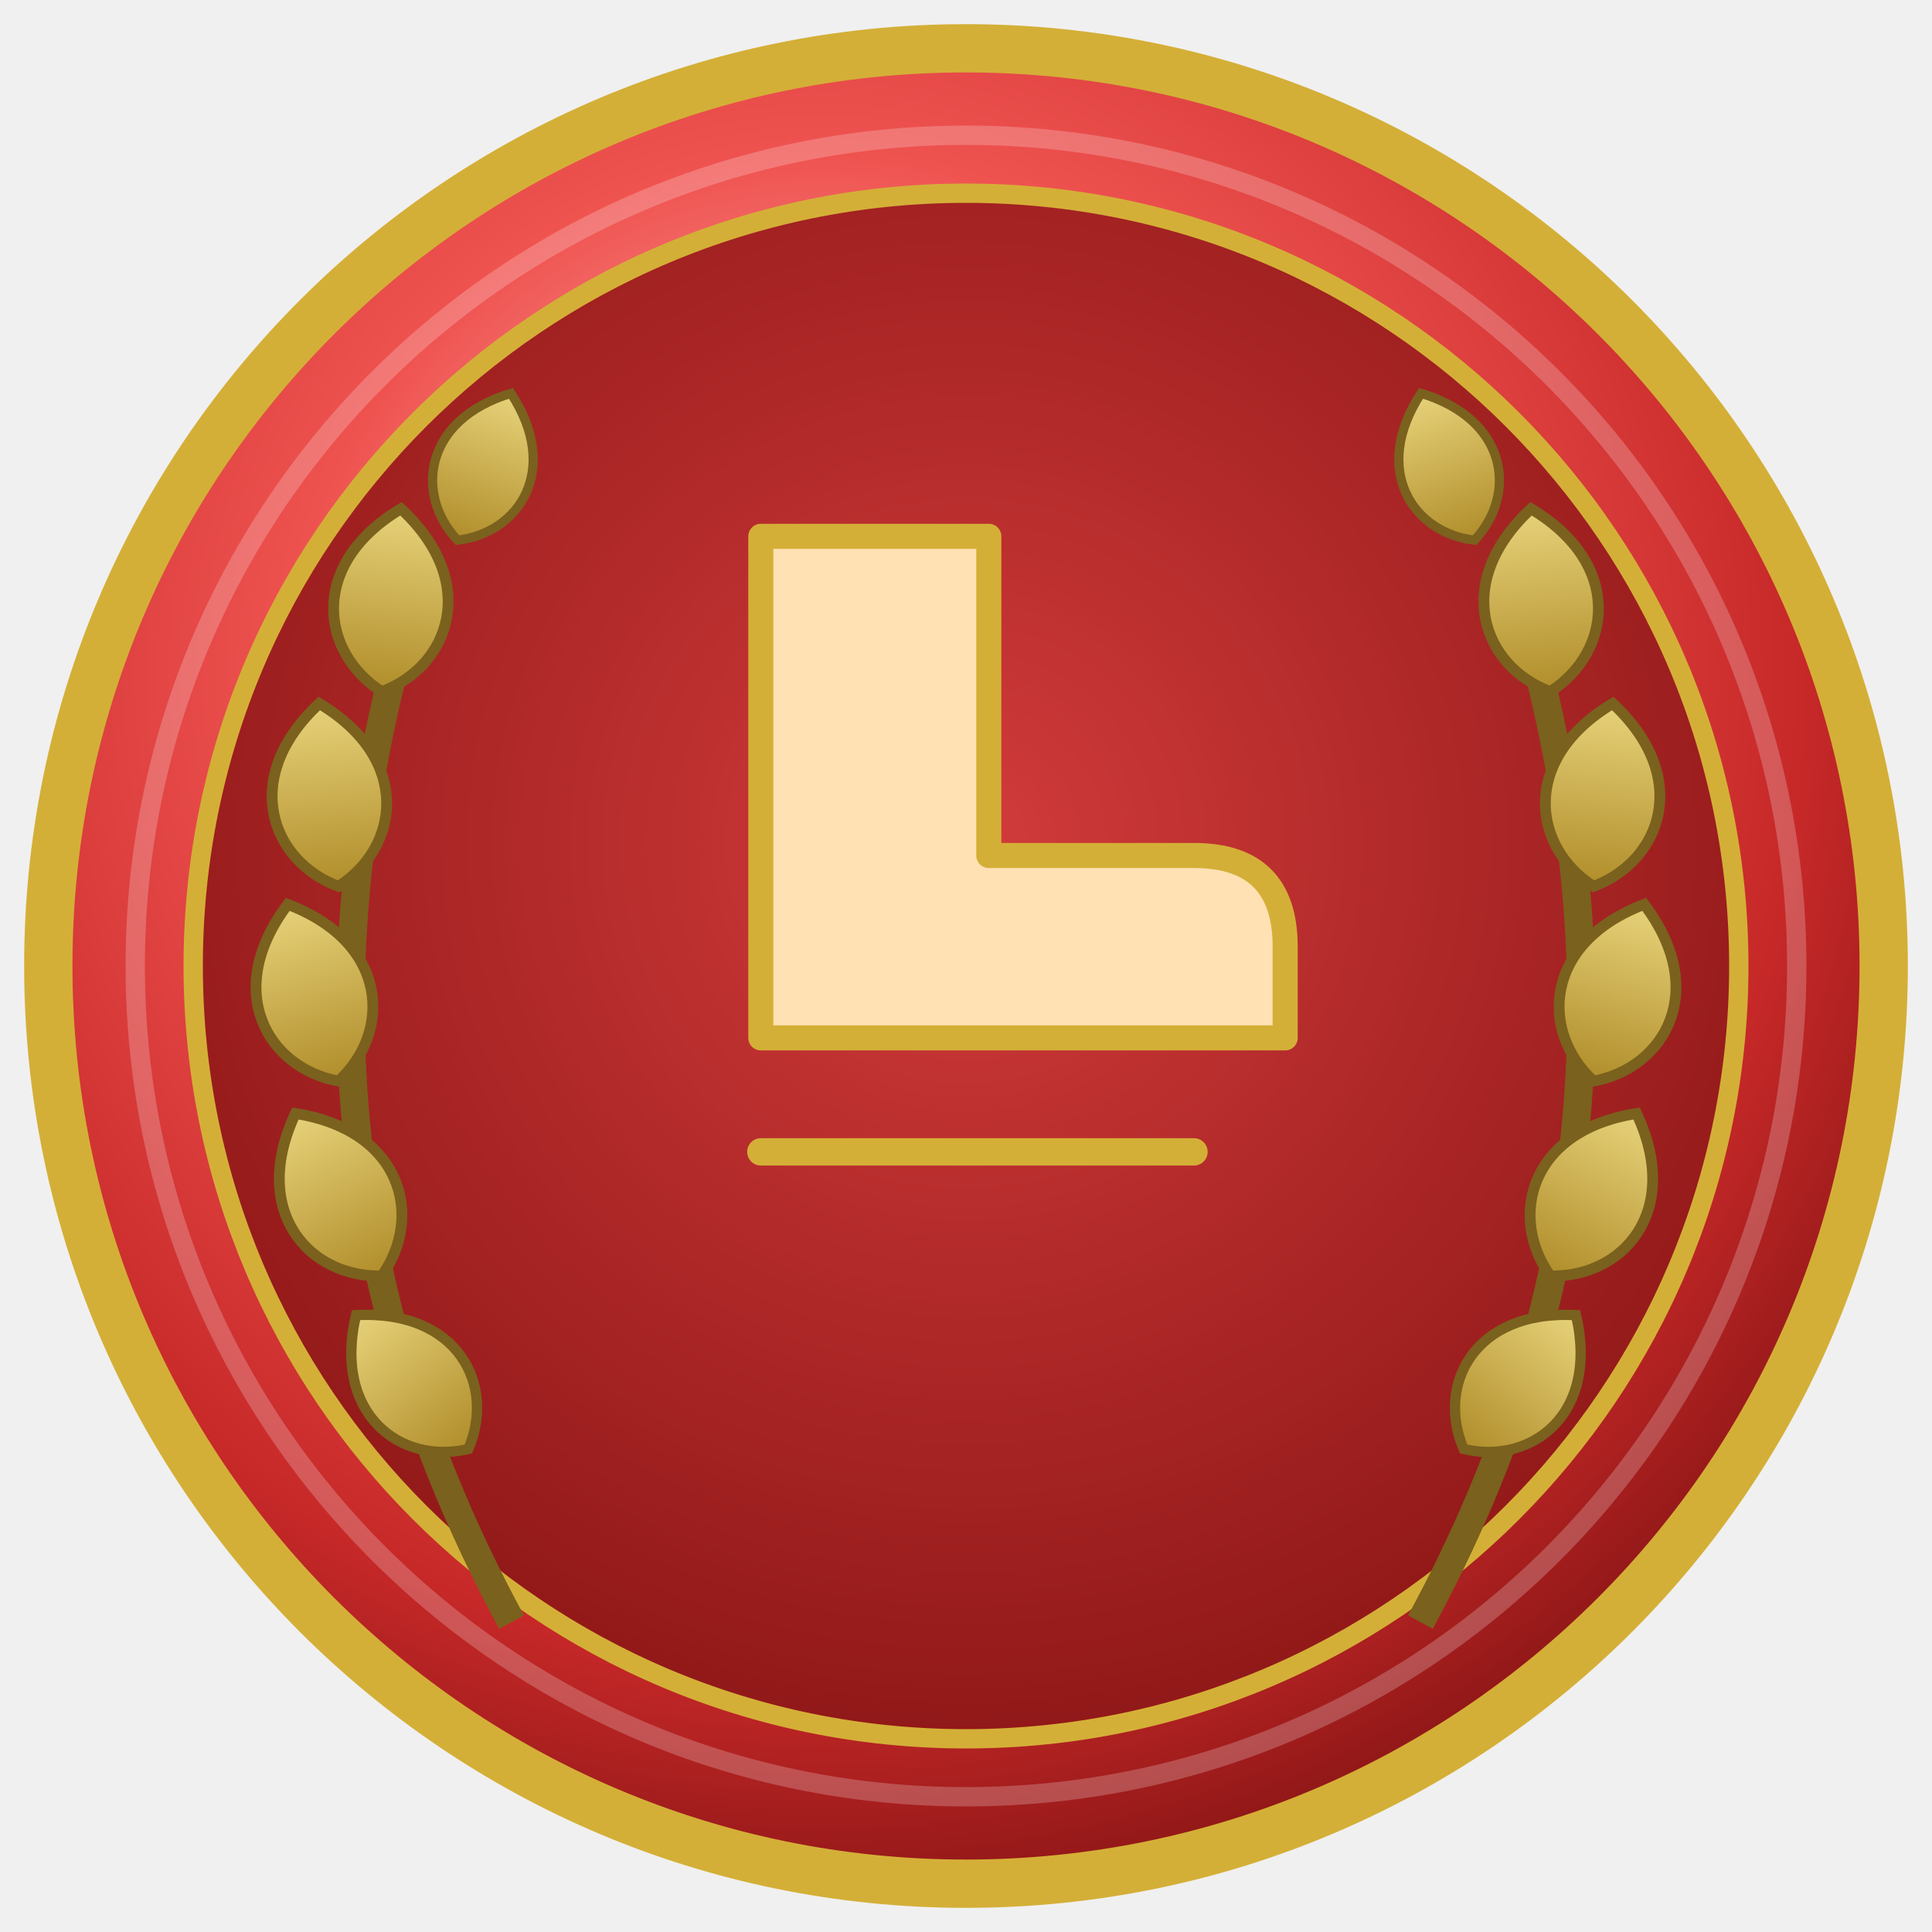
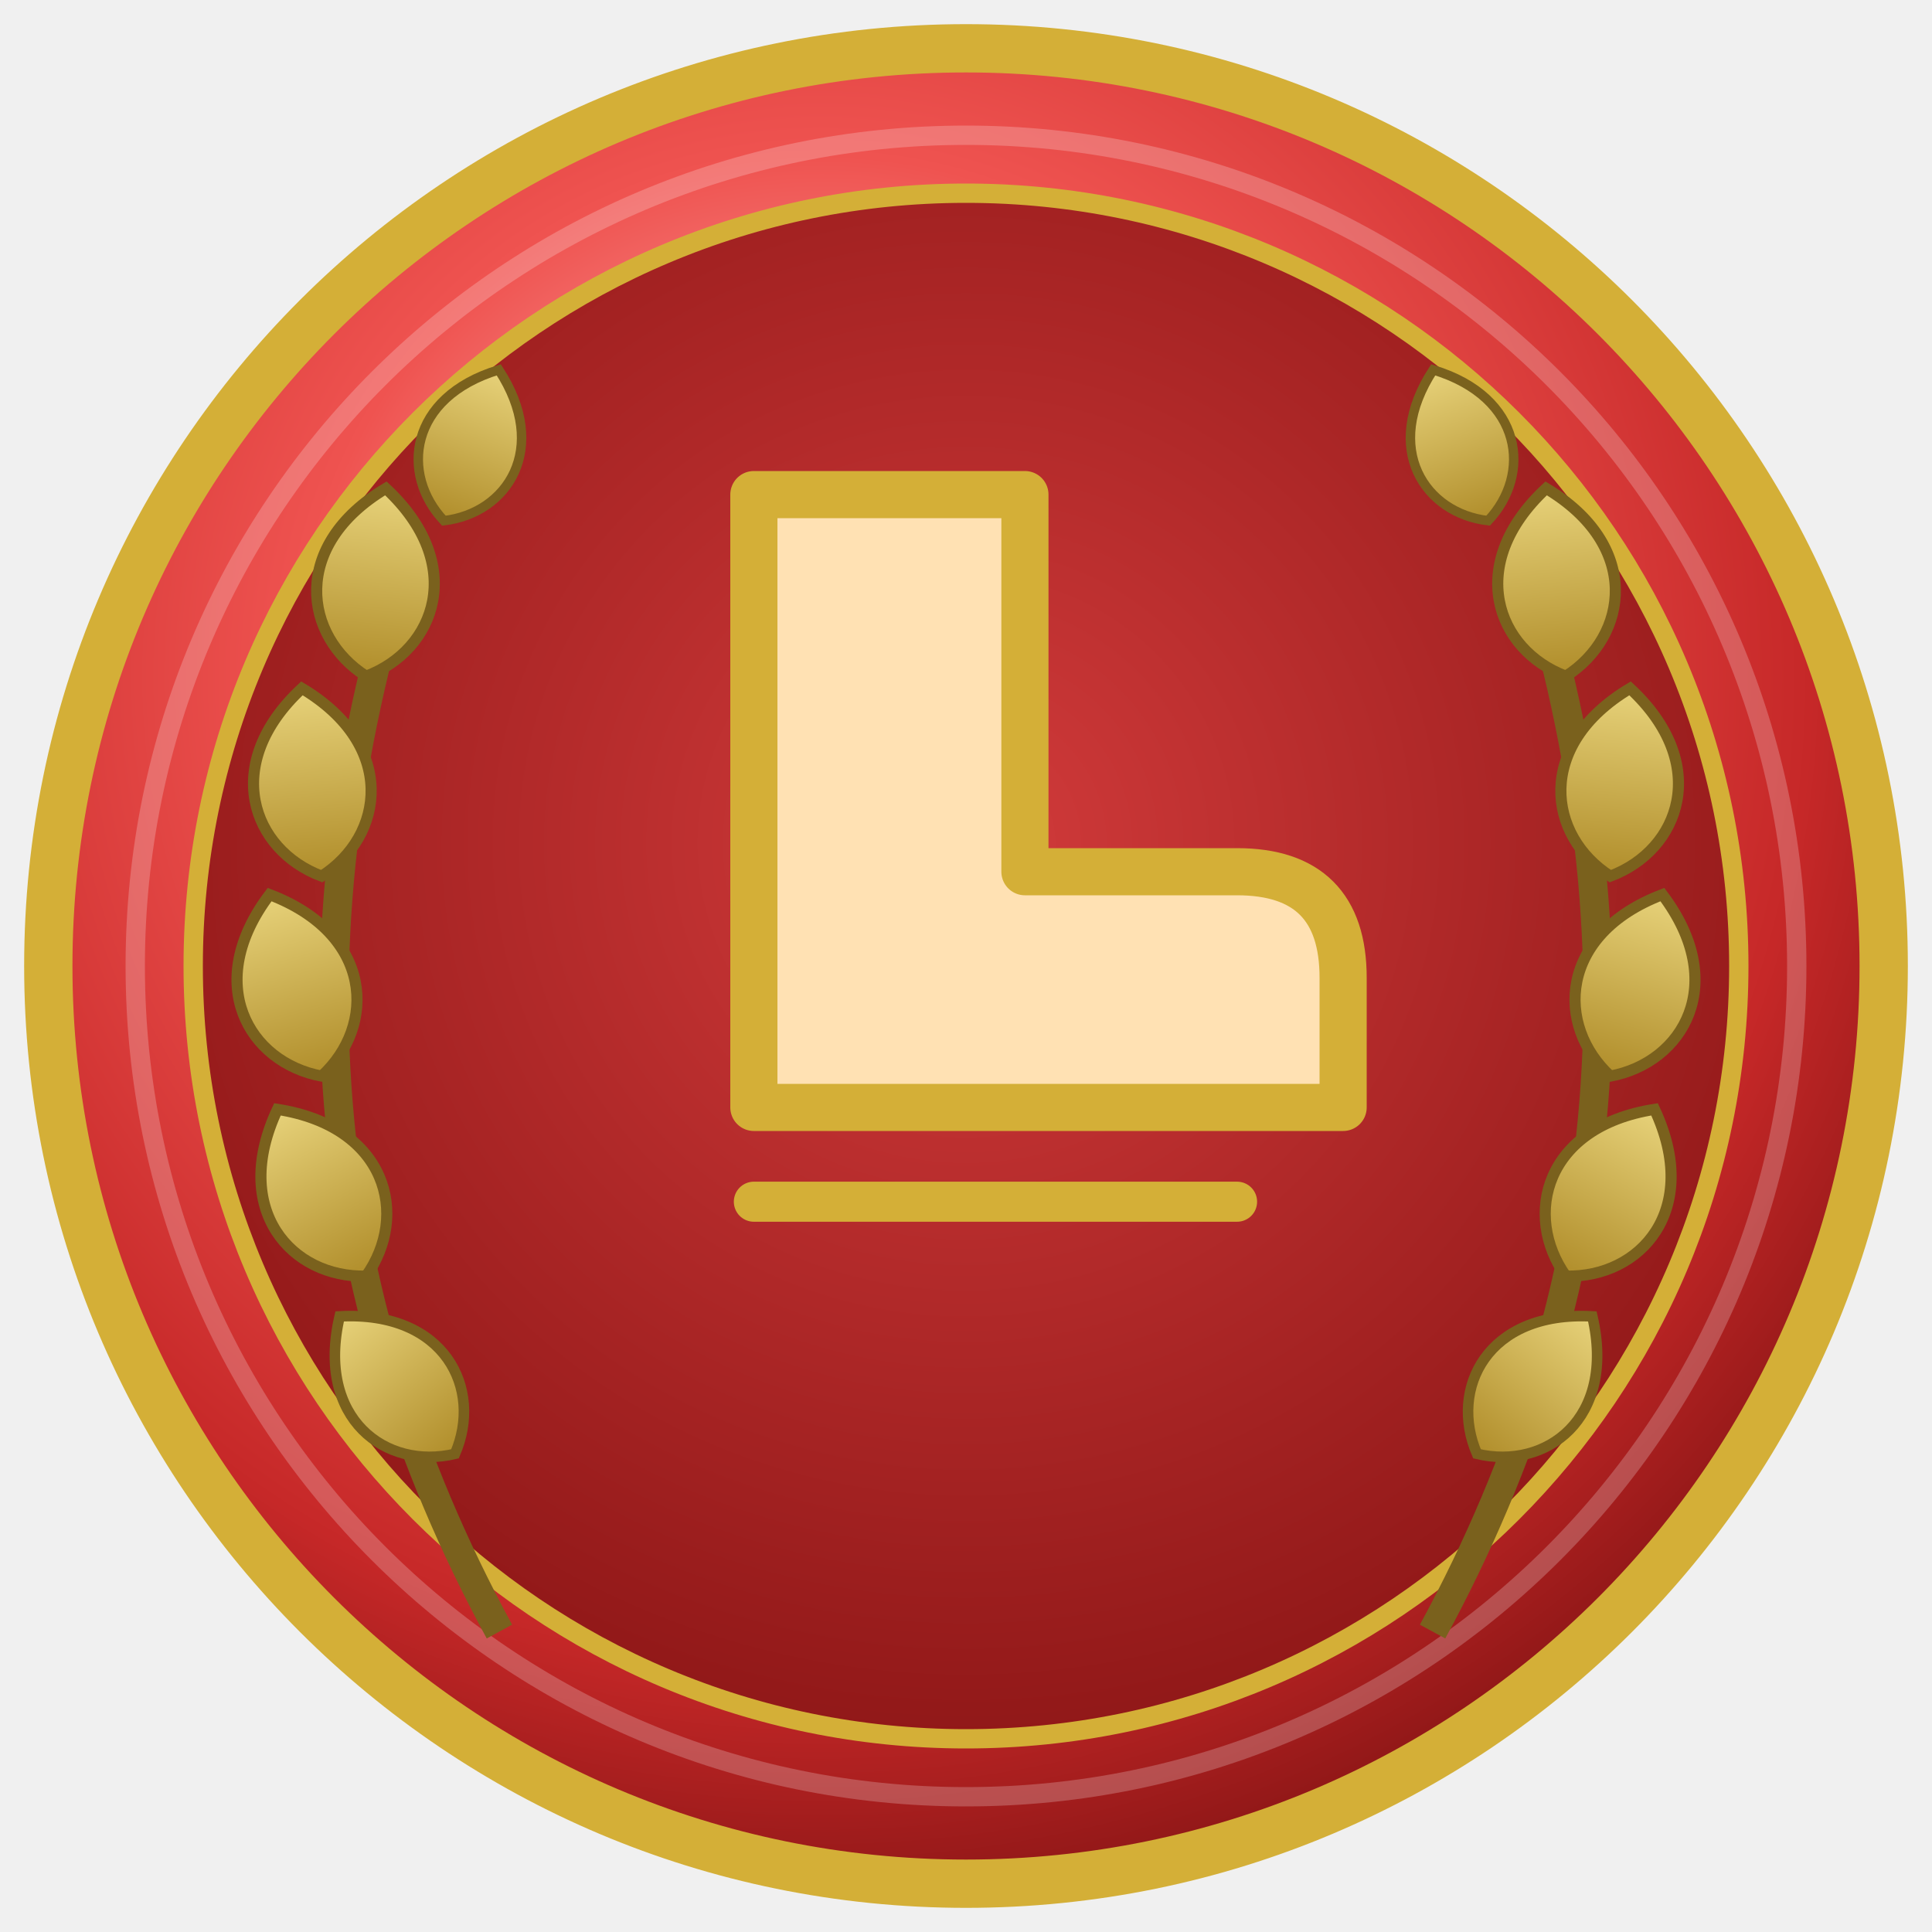
<svg xmlns="http://www.w3.org/2000/svg" viewBox="0 0 200 200" width="200" height="200" role="img" aria-label="Досягнення: 50 Deployments (рівень: рубін)">
  <defs>
    <radialGradient id="metal" cx="42%" cy="34%" r="72%">
      <stop offset="0%" stop-color="#ffd1d1" />
      <stop offset="40%" stop-color="#ef5350" />
      <stop offset="76%" stop-color="#c62828" />
      <stop offset="100%" stop-color="#7f1212" />
    </radialGradient>
    <radialGradient id="field" cx="50%" cy="42%" r="60%">
      <stop offset="0%" stop-color="#d23b3b" />
      <stop offset="100%" stop-color="#8f1717" />
    </radialGradient>
    <linearGradient id="leaf" x1="0" y1="0" x2="0" y2="1">
      <stop offset="0%" stop-color="#e7d27a" />
      <stop offset="100%" stop-color="#b08d2a" />
    </linearGradient>
    <path id="lf" d="M0,0 C 6,-3 8,-11 0,-17 C -8,-11 -6,-3 0,0 Z" />
  </defs>
  <circle cx="100" cy="100" r="95" fill="url(#metal)" />
  <circle cx="100" cy="100" r="95" fill="none" stroke="#d4af37" stroke-width="5" />
  <circle cx="100" cy="100" r="86" fill="none" stroke="#ffffff" stroke-opacity="0.22" stroke-width="2" />
  <circle cx="100" cy="100" r="80" fill="url(#field)" stroke="#d4af37" stroke-width="2" />
-   <g transform="translate(100 94) scale(1.12) translate(-100 -100)">
+   <g transform="translate(100 93) scale(1.15) translate(-100 -100)">
    <g id="wreath-l" fill="url(#leaf)" stroke="#7a611d" stroke-width="1">
      <path d="M58,166 Q 33,120 50,68" fill="none" stroke="#7a611d" stroke-width="2.6" />
      <use href="#lf" transform="translate(54,150) rotate(-40) scale(0.95)" />
      <use href="#lf" transform="translate(46,134) rotate(-28)" />
      <use href="#lf" transform="translate(42,116) rotate(-16)" />
      <use href="#lf" transform="translate(42,98) rotate(-6)" />
      <use href="#lf" transform="translate(46,80) rotate(6)" />
      <use href="#lf" transform="translate(53,66) rotate(20) scale(0.85)" />
    </g>
    <use href="#wreath-l" transform="matrix(-1 0 0 1 200 0)" />
  </g>
-   <g transform="translate(100 98) scale(1.18) translate(-100 -100)">
-     <path d="M82,64 L102,64 L102,92 L120,92 Q128,92 128,100 L128,108 L82,108 Z" fill="#ffe1b3" stroke="#d4af37" stroke-width="2.2" stroke-linejoin="round" />
-     <path d="M82,118 H120" fill="none" stroke="#d4af37" stroke-width="2.4" stroke-linecap="round" />
+   <g transform="translate(100 100) scale(1.22) translate(-100 -100)">
+     <path d="M82,60 L105,60 L105,92 L123,92 Q132,92 132,101 L132,112 L82,112 Z" fill="#ffe1b3" stroke="#d4af37" stroke-width="4" stroke-linejoin="round" />
+     <path d="M82,120 H123" fill="none" stroke="#d4af37" stroke-width="3.4" stroke-linecap="round" />
  </g>
</svg>
